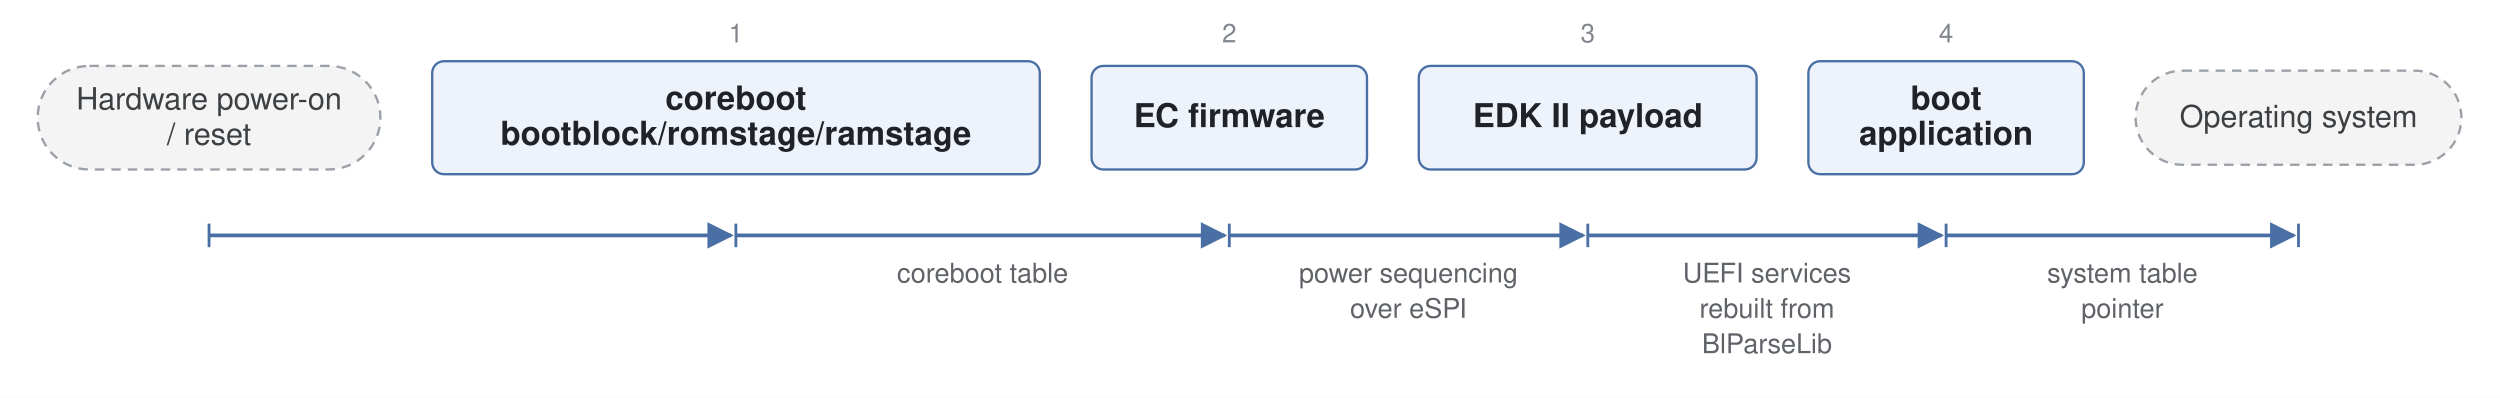
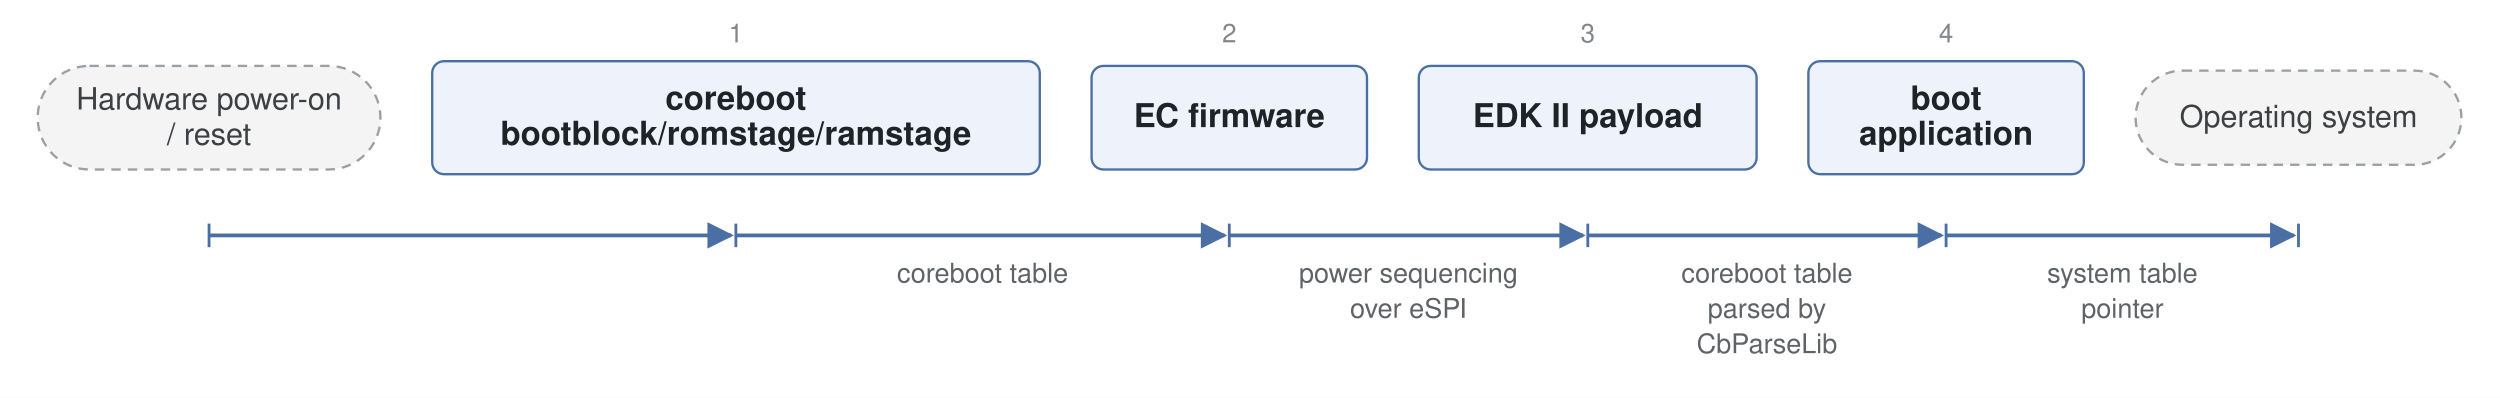
<svg xmlns="http://www.w3.org/2000/svg" viewBox="0 0 1062 169" width="1062" height="169" role="img">
  <defs>
    <marker id="a" viewBox="0 0 10 10" refX="9" refY="5" markerWidth="7" markerHeight="7" orient="auto-start-reverse">
      <path d="M0,0 L10,5 L0,10 z" fill="#4a6fa5" />
    </marker>
  </defs>
  <rect width="1062" height="169" fill="#ffffff" />
  <rect x="16.0" y="28.0" width="145.6" height="44.0" rx="22" fill="#f4f4f5" stroke="#9aa0a6" stroke-dasharray="4 3" />
  <text x="88.8" y="46.5" text-anchor="middle" font-family="-apple-system,BlinkMacSystemFont,'Segoe UI',Helvetica,Arial,sans-serif" font-size="13.0" font-weight="normal" fill="#3c4043">Hardware power-on</text>
  <text x="88.8" y="61.5" text-anchor="middle" font-family="-apple-system,BlinkMacSystemFont,'Segoe UI',Helvetica,Arial,sans-serif" font-size="13.0" font-weight="normal" fill="#3c4043">/ reset</text>
  <rect x="183.6" y="26.0" width="258.1" height="48.0" rx="5" fill="#eef3fb" stroke="#4a6fa5" />
  <text x="312.6" y="46.5" text-anchor="middle" font-family="-apple-system,BlinkMacSystemFont,'Segoe UI',Helvetica,Arial,sans-serif" font-size="14.0" font-weight="600" fill="#1f2328">coreboot</text>
  <text x="312.6" y="61.5" text-anchor="middle" font-family="-apple-system,BlinkMacSystemFont,'Segoe UI',Helvetica,Arial,sans-serif" font-size="14.0" font-weight="600" fill="#1f2328">bootblock/romstage/ramstage</text>
  <text x="312.6" y="18" text-anchor="middle" font-family="-apple-system,BlinkMacSystemFont,'Segoe UI',Helvetica,Arial,sans-serif" font-size="11" fill="#80868b">1</text>
  <rect x="463.7" y="28.0" width="117.0" height="44.0" rx="5" fill="#eef3fb" stroke="#4a6fa5" />
  <text x="522.2" y="54.0" text-anchor="middle" font-family="-apple-system,BlinkMacSystemFont,'Segoe UI',Helvetica,Arial,sans-serif" font-size="14.0" font-weight="600" fill="#1f2328">EC firmware</text>
  <text x="522.2" y="18" text-anchor="middle" font-family="-apple-system,BlinkMacSystemFont,'Segoe UI',Helvetica,Arial,sans-serif" font-size="11" fill="#80868b">2</text>
  <rect x="602.7" y="28.0" width="143.5" height="44.0" rx="5" fill="#eef3fb" stroke="#4a6fa5" />
  <text x="674.5" y="54.0" text-anchor="middle" font-family="-apple-system,BlinkMacSystemFont,'Segoe UI',Helvetica,Arial,sans-serif" font-size="14.0" font-weight="600" fill="#1f2328">EDK II payload</text>
  <text x="674.5" y="18" text-anchor="middle" font-family="-apple-system,BlinkMacSystemFont,'Segoe UI',Helvetica,Arial,sans-serif" font-size="11" fill="#80868b">3</text>
  <rect x="768.2" y="26.0" width="117.0" height="48.0" rx="5" fill="#eef3fb" stroke="#4a6fa5" />
  <text x="826.7" y="46.5" text-anchor="middle" font-family="-apple-system,BlinkMacSystemFont,'Segoe UI',Helvetica,Arial,sans-serif" font-size="14.0" font-weight="600" fill="#1f2328">boot</text>
  <text x="826.7" y="61.5" text-anchor="middle" font-family="-apple-system,BlinkMacSystemFont,'Segoe UI',Helvetica,Arial,sans-serif" font-size="14.0" font-weight="600" fill="#1f2328">application</text>
  <text x="826.7" y="18" text-anchor="middle" font-family="-apple-system,BlinkMacSystemFont,'Segoe UI',Helvetica,Arial,sans-serif" font-size="11" fill="#80868b">4</text>
  <rect x="907.2" y="30.0" width="138.4" height="40.0" rx="20" fill="#f4f4f5" stroke="#9aa0a6" stroke-dasharray="4 3" />
  <text x="976.4" y="54.0" text-anchor="middle" font-family="-apple-system,BlinkMacSystemFont,'Segoe UI',Helvetica,Arial,sans-serif" font-size="13.0" font-weight="normal" fill="#3c4043">Operating system</text>
  <line x1="88.8" y1="100" x2="310.6" y2="100" stroke="#4a6fa5" stroke-width="1.6" marker-end="url(#a)" />
  <line x1="88.8" y1="95" x2="88.8" y2="105" stroke="#4a6fa5" stroke-width="1.2" />
  <line x1="312.6" y1="100" x2="520.2" y2="100" stroke="#4a6fa5" stroke-width="1.6" marker-end="url(#a)" />
  <line x1="312.6" y1="95" x2="312.6" y2="105" stroke="#4a6fa5" stroke-width="1.2" />
  <text x="417.4" y="120.0" text-anchor="middle" font-family="-apple-system,BlinkMacSystemFont,'Segoe UI',Helvetica,Arial,sans-serif" font-size="11.5" font-weight="normal" fill="#5f6368">coreboot table</text>
  <line x1="522.2" y1="100" x2="672.5" y2="100" stroke="#4a6fa5" stroke-width="1.6" marker-end="url(#a)" />
  <line x1="522.2" y1="95" x2="522.2" y2="105" stroke="#4a6fa5" stroke-width="1.2" />
  <text x="598.3" y="120.0" text-anchor="middle" font-family="-apple-system,BlinkMacSystemFont,'Segoe UI',Helvetica,Arial,sans-serif" font-size="11.5" font-weight="normal" fill="#5f6368">power sequencing</text>
  <text x="598.3" y="135.0" text-anchor="middle" font-family="-apple-system,BlinkMacSystemFont,'Segoe UI',Helvetica,Arial,sans-serif" font-size="11.5" font-weight="normal" fill="#5f6368">over eSPI</text>
  <line x1="674.5" y1="100" x2="824.7" y2="100" stroke="#4a6fa5" stroke-width="1.6" marker-end="url(#a)" />
  <line x1="674.5" y1="95" x2="674.5" y2="105" stroke="#4a6fa5" stroke-width="1.2" />
-   <text x="750.6" y="120.0" text-anchor="middle" font-family="-apple-system,BlinkMacSystemFont,'Segoe UI',Helvetica,Arial,sans-serif" font-size="11.5" font-weight="normal" fill="#5f6368">UEFI services</text>
-   <text x="750.6" y="135.0" text-anchor="middle" font-family="-apple-system,BlinkMacSystemFont,'Segoe UI',Helvetica,Arial,sans-serif" font-size="11.5" font-weight="normal" fill="#5f6368">rebuilt from</text>
-   <text x="750.6" y="150.0" text-anchor="middle" font-family="-apple-system,BlinkMacSystemFont,'Segoe UI',Helvetica,Arial,sans-serif" font-size="11.5" font-weight="normal" fill="#5f6368">BlParseLib</text>
+   <text x="750.6" y="120.0" text-anchor="middle" font-family="-apple-system,BlinkMacSystemFont,'Segoe UI',Helvetica,Arial,sans-serif" font-size="11.5" font-weight="normal" fill="#5f6368">coreboot table</text>
+   <text x="750.6" y="135.0" text-anchor="middle" font-family="-apple-system,BlinkMacSystemFont,'Segoe UI',Helvetica,Arial,sans-serif" font-size="11.5" font-weight="normal" fill="#5f6368">parsed by</text>
+   <text x="750.6" y="150.0" text-anchor="middle" font-family="-apple-system,BlinkMacSystemFont,'Segoe UI',Helvetica,Arial,sans-serif" font-size="11.5" font-weight="normal" fill="#5f6368">CbParseLib</text>
  <line x1="826.7" y1="100" x2="974.4" y2="100" stroke="#4a6fa5" stroke-width="1.6" marker-end="url(#a)" />
  <line x1="826.7" y1="95" x2="826.7" y2="105" stroke="#4a6fa5" stroke-width="1.2" />
  <text x="901.6" y="120.0" text-anchor="middle" font-family="-apple-system,BlinkMacSystemFont,'Segoe UI',Helvetica,Arial,sans-serif" font-size="11.5" font-weight="normal" fill="#5f6368">system table</text>
  <text x="901.6" y="135.0" text-anchor="middle" font-family="-apple-system,BlinkMacSystemFont,'Segoe UI',Helvetica,Arial,sans-serif" font-size="11.5" font-weight="normal" fill="#5f6368">pointer</text>
  <line x1="976.4" y1="95" x2="976.4" y2="105" stroke="#4a6fa5" stroke-width="1.2" />
</svg>
